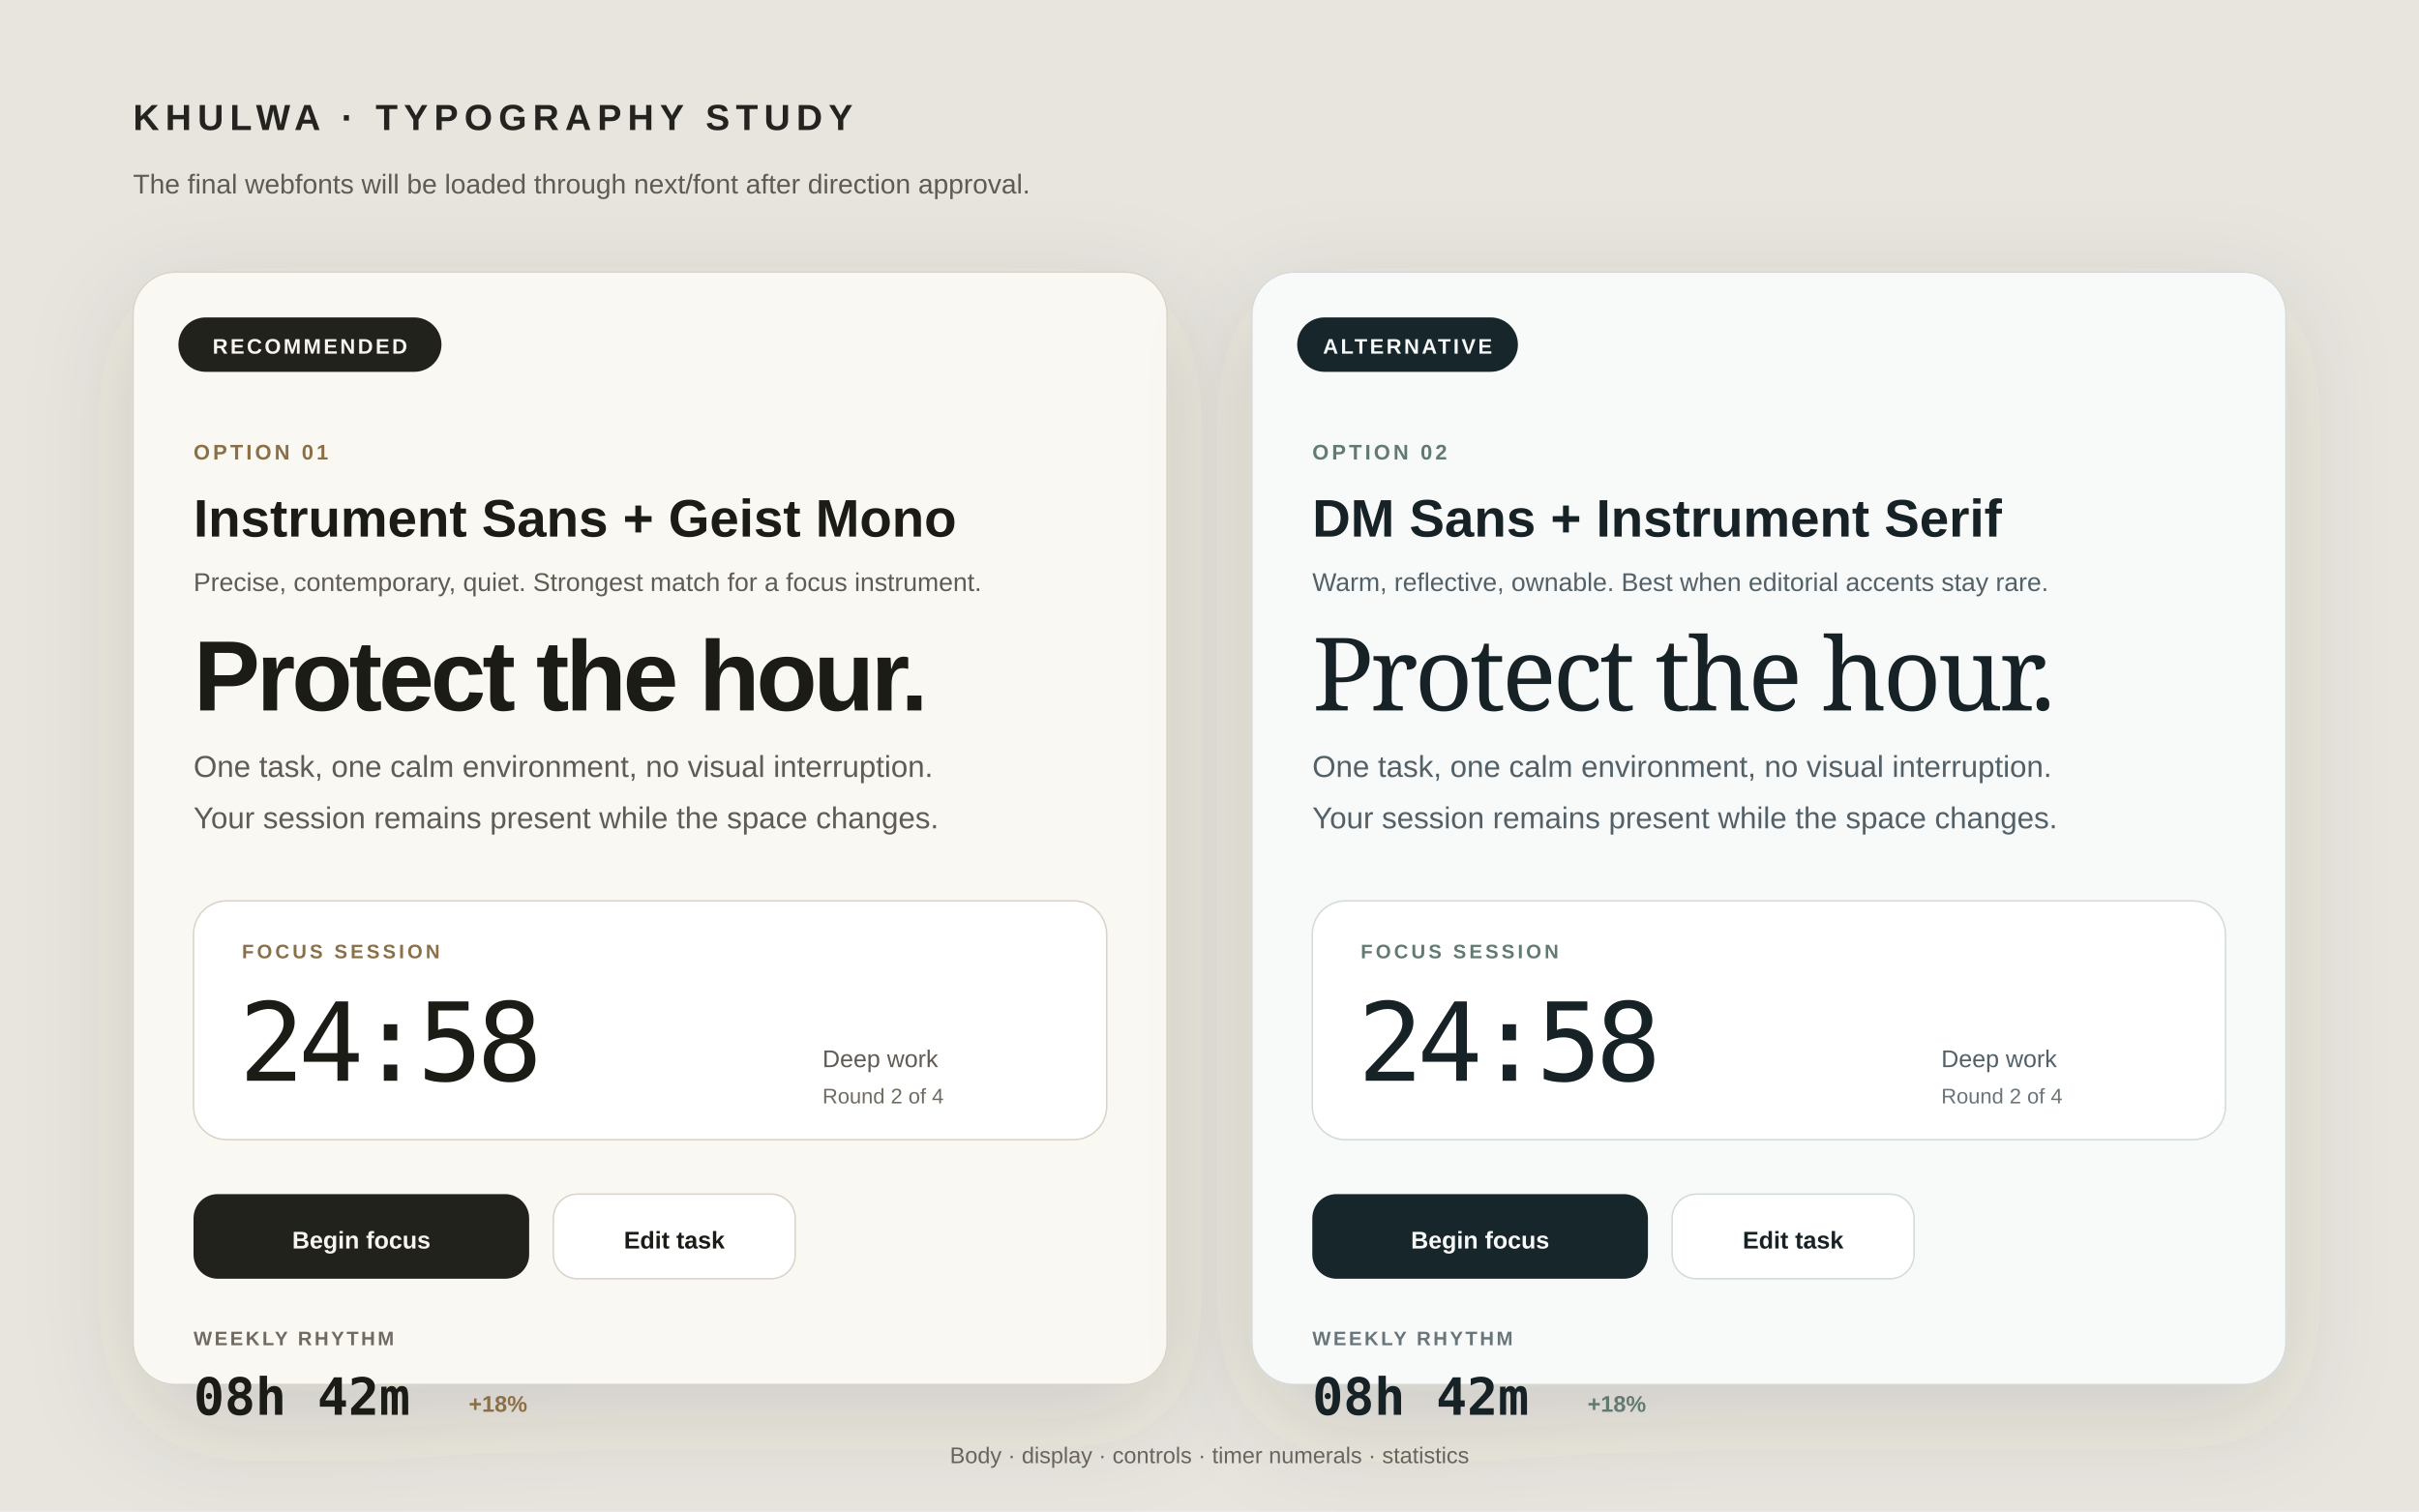
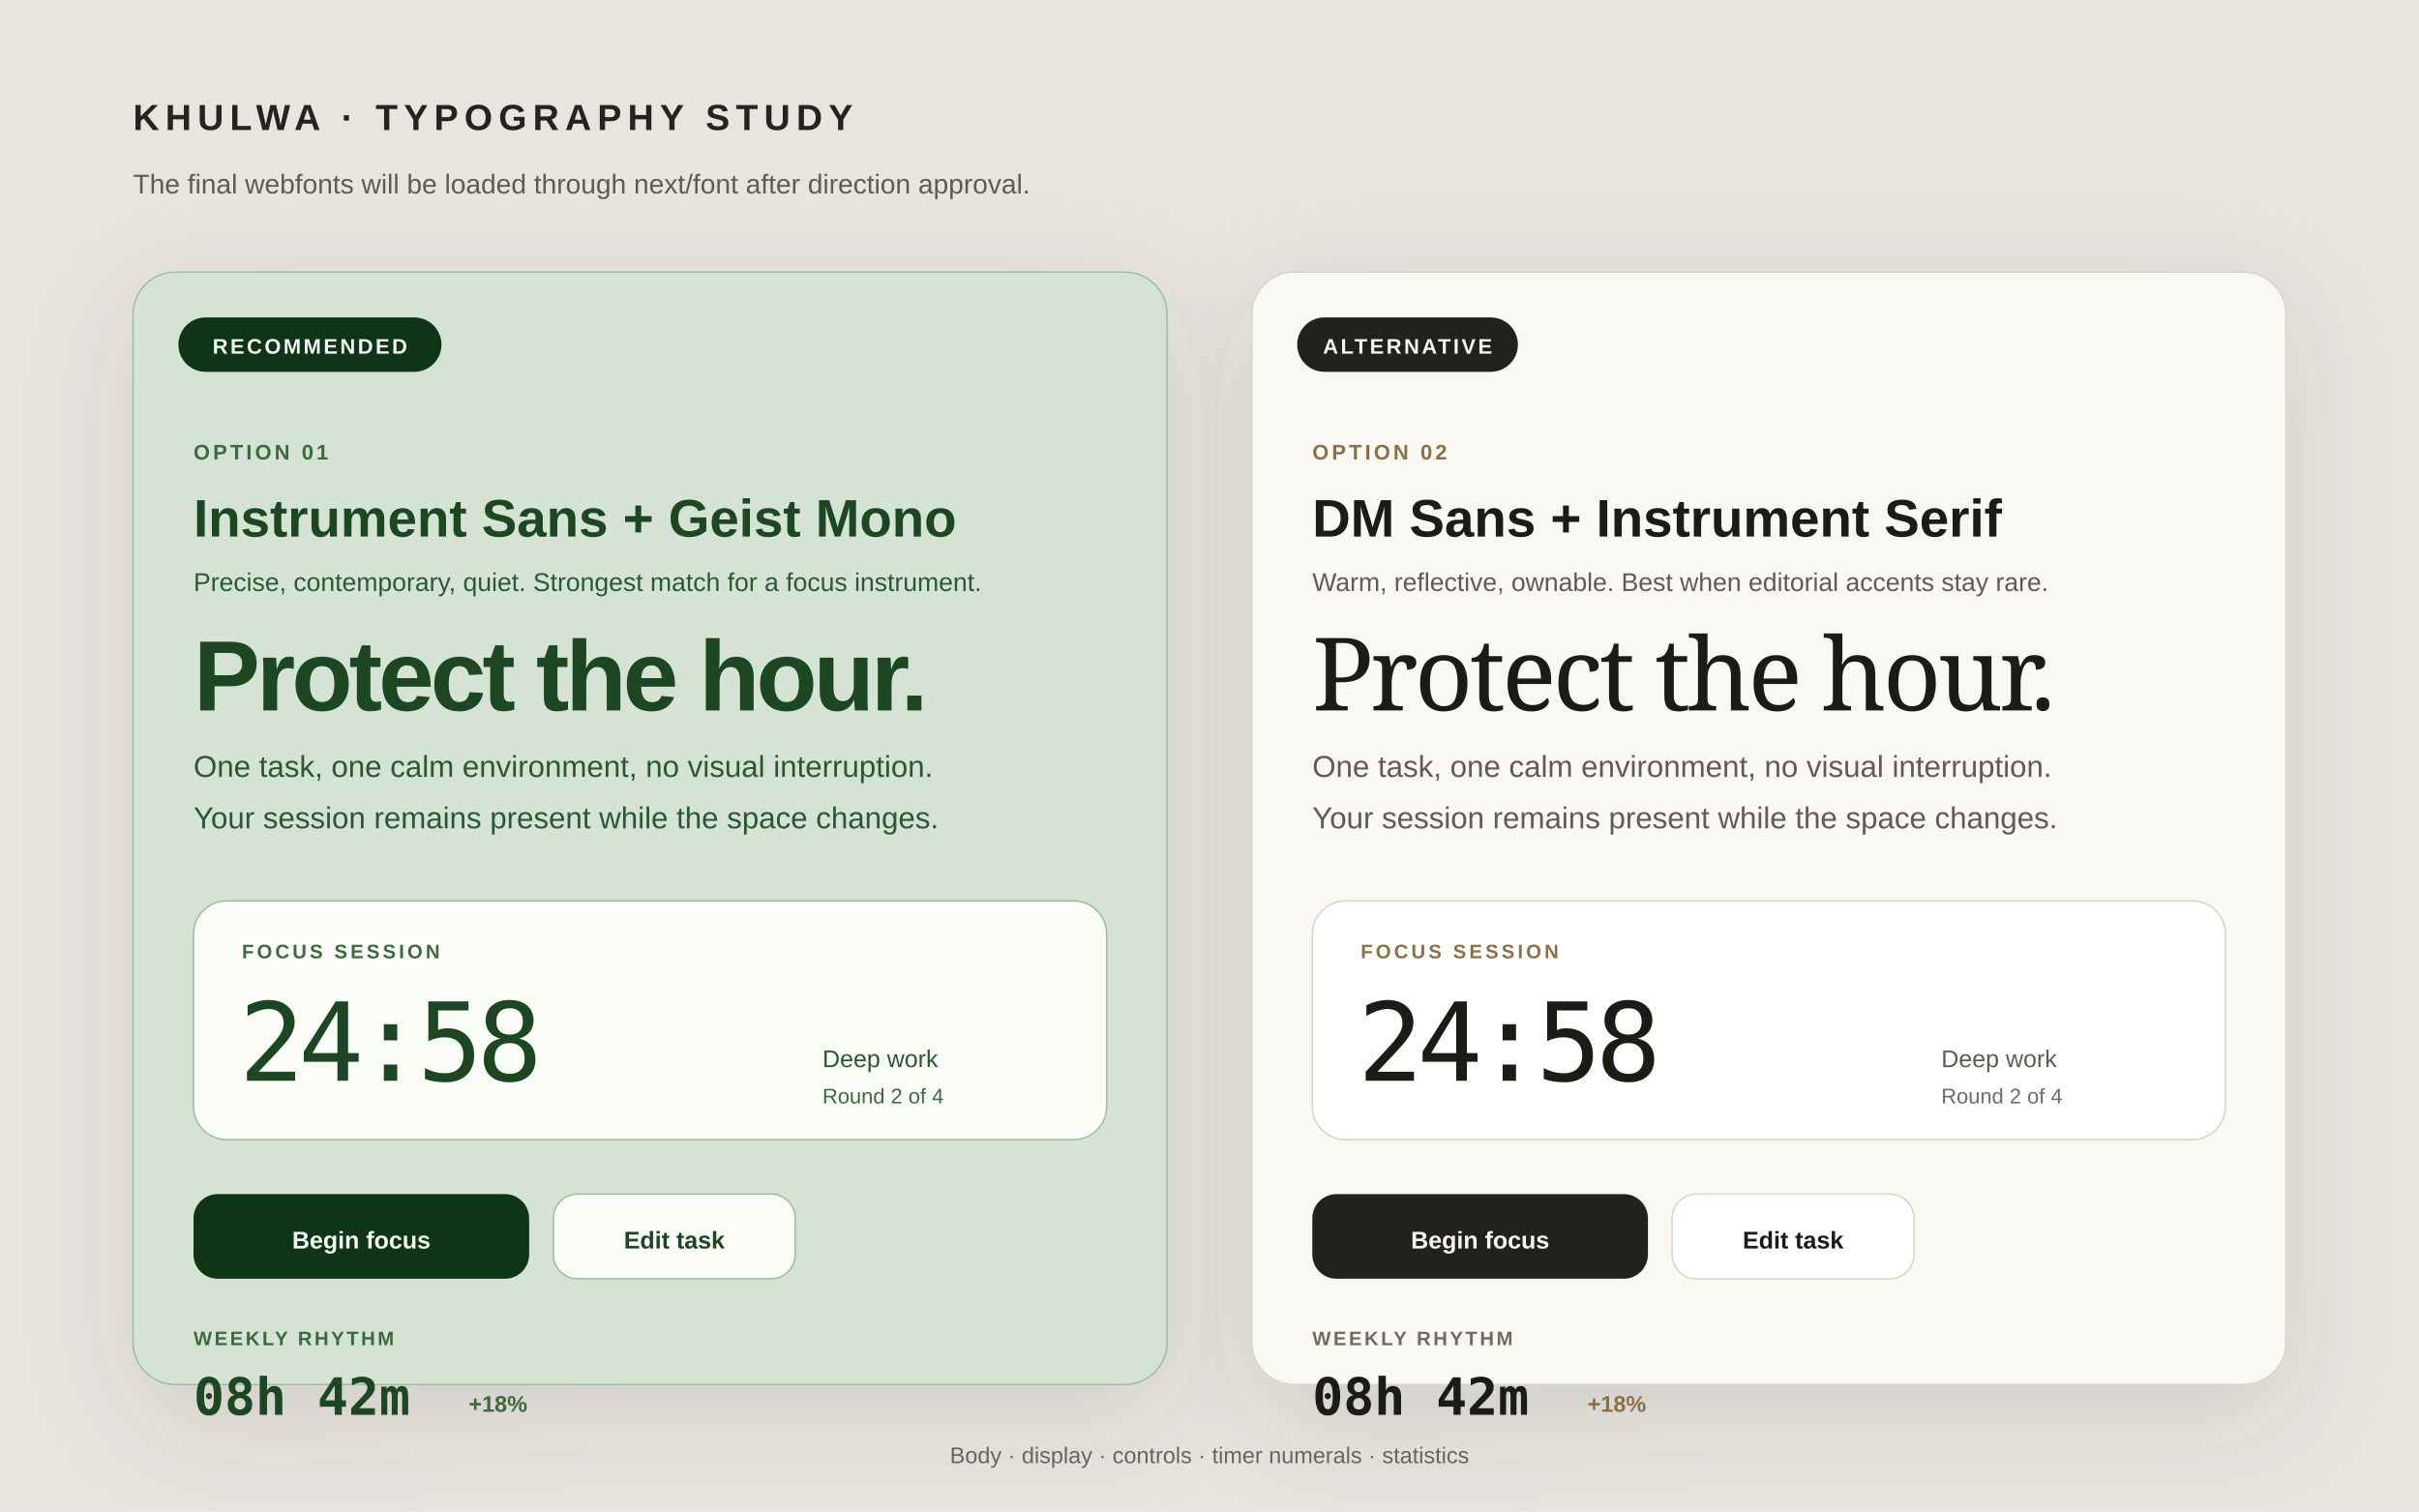
<svg xmlns="http://www.w3.org/2000/svg" width="1600" height="1000" viewBox="0 0 1600 1000" role="img" aria-labelledby="title desc">
  <defs>
    <filter id="shadow" x="-20%" y="-20%" width="140%" height="140%">
      <feDropShadow dx="0" dy="20" stdDeviation="34" flood-color="#42392c" flood-opacity=".14" />
    </filter>
  </defs>
  <rect width="1600" height="1000" fill="#e8e5df" />
  <text x="88" y="86" fill="#24231f" font-family="Arial, sans-serif" font-size="24" font-weight="700" letter-spacing="4">KHULWA · TYPOGRAPHY STUDY</text>
  <text x="88" y="128" fill="#5f5b54" font-family="Arial, sans-serif" font-size="18">The final webfonts will be loaded through next/font after direction approval.</text>
  <g transform="translate(88 180)" filter="url(#shadow)">
+     <rect width="684" height="736" rx="28" fill="#d5e3d5" stroke="#9bc09a" />
+     <rect x="30" y="30" width="174" height="36" rx="18" fill="#0b3515" />
+     <text x="117" y="54" text-anchor="middle" fill="#f7fbf5" font-family="Arial, sans-serif" font-size="14" font-weight="700" letter-spacing="1.6">RECOMMENDED</text>
+     <text x="40" y="124" fill="#3c6b3e" font-family="Arial, sans-serif" font-size="14" font-weight="700" letter-spacing="2">OPTION 01</text>
+     <text x="40" y="175" fill="#1a4722" font-family="Arial, sans-serif" font-size="35" font-weight="700">Instrument Sans + Geist Mono</text>
+     <text x="40" y="211" fill="#2b5930" font-family="Arial, sans-serif" font-size="17">Precise, contemporary, quiet. Strongest match for a focus instrument.</text>
+     <text x="40" y="290" fill="#1a4722" font-family="Arial, sans-serif" font-size="66" font-weight="600" letter-spacing="-2.4">Protect the hour.</text>
+     <text x="40" y="334" fill="#2b5930" font-family="Arial, sans-serif" font-size="20">One task, one calm environment, no visual interruption.</text>
+     <text x="40" y="368" fill="#2b5930" font-family="Arial, sans-serif" font-size="20">Your session remains present while the space changes.</text>
+     <rect x="40" y="416" width="604" height="158" rx="22" fill="#fbfdf9" stroke="#9bc09a" />
+     <text x="72" y="454" fill="#3c6b3e" font-family="Arial, sans-serif" font-size="13" font-weight="700" letter-spacing="2">FOCUS SESSION</text>
+     <text x="70" y="535" fill="#1a4722" font-family="ui-monospace, SFMono-Regular, Menlo, monospace" font-size="72" font-weight="500" letter-spacing="-4">24:58</text>
+     <text x="456" y="526" fill="#2b5930" font-family="Arial, sans-serif" font-size="16">Deep work</text>
+     <text x="456" y="550" fill="#3c6b3e" font-family="Arial, sans-serif" font-size="14">Round 2 of 4</text>
+     <rect x="40" y="610" width="222" height="56" rx="16" fill="#0b3515" />
+     <text x="151" y="646" text-anchor="middle" fill="#f7fbf5" font-family="Arial, sans-serif" font-size="16" font-weight="700">Begin focus</text>
+     <rect x="278" y="610" width="160" height="56" rx="16" fill="#fbfdf9" stroke="#9bc09a" />
+     <text x="358" y="646" text-anchor="middle" fill="#1a4722" font-family="Arial, sans-serif" font-size="16" font-weight="600">Edit task</text>
+     <text x="40" y="710" fill="#3c6b3e" font-family="Arial, sans-serif" font-size="13" font-weight="700" letter-spacing="1.6">WEEKLY RHYTHM</text>
+     <text x="40" y="756" fill="#1a4722" font-family="ui-monospace, SFMono-Regular, Menlo, monospace" font-size="34" font-weight="600">08h 42m</text>
+     <text x="222" y="754" fill="#3c6b3e" font-family="Arial, sans-serif" font-size="15" font-weight="700">+18%</text>
+   </g>
+   <g transform="translate(828 180)" filter="url(#shadow)">
    <rect width="684" height="736" rx="28" fill="#faf8f3" stroke="#d9d4c9" />
-     <rect x="30" y="30" width="174" height="36" rx="18" fill="#24231f" />
-     <text x="117" y="54" text-anchor="middle" fill="#f8f5ee" font-family="Arial, sans-serif" font-size="14" font-weight="700" letter-spacing="1.6">RECOMMENDED</text>
-     <text x="40" y="124" fill="#8b6f47" font-family="Arial, sans-serif" font-size="14" font-weight="700" letter-spacing="2">OPTION 01</text>
-     <text x="40" y="175" fill="#1c1b18" font-family="Arial, sans-serif" font-size="35" font-weight="700">Instrument Sans + Geist Mono</text>
-     <text x="40" y="211" fill="#5f5b54" font-family="Arial, sans-serif" font-size="17">Precise, contemporary, quiet. Strongest match for a focus instrument.</text>
-     <text x="40" y="290" fill="#1c1b18" font-family="Arial, sans-serif" font-size="66" font-weight="600" letter-spacing="-2.4">Protect the hour.</text>
+     <rect x="30" y="30" width="146" height="36" rx="18" fill="#24231f" />
+     <text x="103" y="54" text-anchor="middle" fill="#f8f5ee" font-family="Arial, sans-serif" font-size="14" font-weight="700" letter-spacing="1.6">ALTERNATIVE</text>
+     <text x="40" y="124" fill="#8b6f47" font-family="Arial, sans-serif" font-size="14" font-weight="700" letter-spacing="2">OPTION 02</text>
+     <text x="40" y="175" fill="#1c1b18" font-family="Arial, sans-serif" font-size="35" font-weight="700">DM Sans + Instrument Serif</text>
+     <text x="40" y="211" fill="#5f5b54" font-family="Arial, sans-serif" font-size="17">Warm, reflective, ownable. Best when editorial accents stay rare.</text>
+     <text x="40" y="290" fill="#1c1b18" font-family="Georgia, serif" font-size="67" font-weight="400" letter-spacing="-2.2">Protect the hour.</text>
    <text x="40" y="334" fill="#5f5b54" font-family="Arial, sans-serif" font-size="20">One task, one calm environment, no visual interruption.</text>
    <text x="40" y="368" fill="#5f5b54" font-family="Arial, sans-serif" font-size="20">Your session remains present while the space changes.</text>
    <rect x="40" y="416" width="604" height="158" rx="22" fill="#ffffff" stroke="#d9d4c9" />
    <text x="72" y="454" fill="#8b6f47" font-family="Arial, sans-serif" font-size="13" font-weight="700" letter-spacing="2">FOCUS SESSION</text>
    <text x="70" y="535" fill="#1c1b18" font-family="ui-monospace, SFMono-Regular, Menlo, monospace" font-size="72" font-weight="500" letter-spacing="-4">24:58</text>
    <text x="456" y="526" fill="#5f5b54" font-family="Arial, sans-serif" font-size="16">Deep work</text>
    <text x="456" y="550" fill="#706b63" font-family="Arial, sans-serif" font-size="14">Round 2 of 4</text>
    <rect x="40" y="610" width="222" height="56" rx="16" fill="#24231f" />
    <text x="151" y="646" text-anchor="middle" fill="#f8f5ee" font-family="Arial, sans-serif" font-size="16" font-weight="700">Begin focus</text>
    <rect x="278" y="610" width="160" height="56" rx="16" fill="#ffffff" stroke="#d9d4c9" />
    <text x="358" y="646" text-anchor="middle" fill="#1c1b18" font-family="Arial, sans-serif" font-size="16" font-weight="600">Edit task</text>
    <text x="40" y="710" fill="#706b63" font-family="Arial, sans-serif" font-size="13" font-weight="700" letter-spacing="1.6">WEEKLY RHYTHM</text>
    <text x="40" y="756" fill="#1c1b18" font-family="ui-monospace, SFMono-Regular, Menlo, monospace" font-size="34" font-weight="600">08h 42m</text>
    <text x="222" y="754" fill="#8b6f47" font-family="Arial, sans-serif" font-size="15" font-weight="700">+18%</text>
  </g>
-   <g transform="translate(828 180)" filter="url(#shadow)">
-     <rect width="684" height="736" rx="28" fill="#f8faf9" stroke="#d3dad8" />
-     <rect x="30" y="30" width="146" height="36" rx="18" fill="#18252c" />
-     <text x="103" y="54" text-anchor="middle" fill="#f7f9f8" font-family="Arial, sans-serif" font-size="14" font-weight="700" letter-spacing="1.6">ALTERNATIVE</text>
-     <text x="40" y="124" fill="#627a72" font-family="Arial, sans-serif" font-size="14" font-weight="700" letter-spacing="2">OPTION 02</text>
-     <text x="40" y="175" fill="#172126" font-family="Arial, sans-serif" font-size="35" font-weight="700">DM Sans + Instrument Serif</text>
-     <text x="40" y="211" fill="#536168" font-family="Arial, sans-serif" font-size="17">Warm, reflective, ownable. Best when editorial accents stay rare.</text>
-     <text x="40" y="290" fill="#172126" font-family="Georgia, serif" font-size="67" font-weight="400" letter-spacing="-2.2">Protect the hour.</text>
-     <text x="40" y="334" fill="#536168" font-family="Arial, sans-serif" font-size="20">One task, one calm environment, no visual interruption.</text>
-     <text x="40" y="368" fill="#536168" font-family="Arial, sans-serif" font-size="20">Your session remains present while the space changes.</text>
-     <rect x="40" y="416" width="604" height="158" rx="22" fill="#ffffff" stroke="#d3dad8" />
-     <text x="72" y="454" fill="#627a72" font-family="Arial, sans-serif" font-size="13" font-weight="700" letter-spacing="2">FOCUS SESSION</text>
-     <text x="70" y="535" fill="#172126" font-family="ui-monospace, SFMono-Regular, Menlo, monospace" font-size="72" font-weight="500" letter-spacing="-4">24:58</text>
-     <text x="456" y="526" fill="#536168" font-family="Arial, sans-serif" font-size="16">Deep work</text>
-     <text x="456" y="550" fill="#68757a" font-family="Arial, sans-serif" font-size="14">Round 2 of 4</text>
-     <rect x="40" y="610" width="222" height="56" rx="16" fill="#18252c" />
-     <text x="151" y="646" text-anchor="middle" fill="#f7f9f8" font-family="Arial, sans-serif" font-size="16" font-weight="700">Begin focus</text>
-     <rect x="278" y="610" width="160" height="56" rx="16" fill="#ffffff" stroke="#d3dad8" />
-     <text x="358" y="646" text-anchor="middle" fill="#172126" font-family="Arial, sans-serif" font-size="16" font-weight="600">Edit task</text>
-     <text x="40" y="710" fill="#68757a" font-family="Arial, sans-serif" font-size="13" font-weight="700" letter-spacing="1.6">WEEKLY RHYTHM</text>
-     <text x="40" y="756" fill="#172126" font-family="ui-monospace, SFMono-Regular, Menlo, monospace" font-size="34" font-weight="600">08h 42m</text>
-     <text x="222" y="754" fill="#627a72" font-family="Arial, sans-serif" font-size="15" font-weight="700">+18%</text>
-   </g>
  <text x="800" y="968" text-anchor="middle" fill="#68645d" font-family="Arial, sans-serif" font-size="15">Body · display · controls · timer numerals · statistics</text>
</svg>
